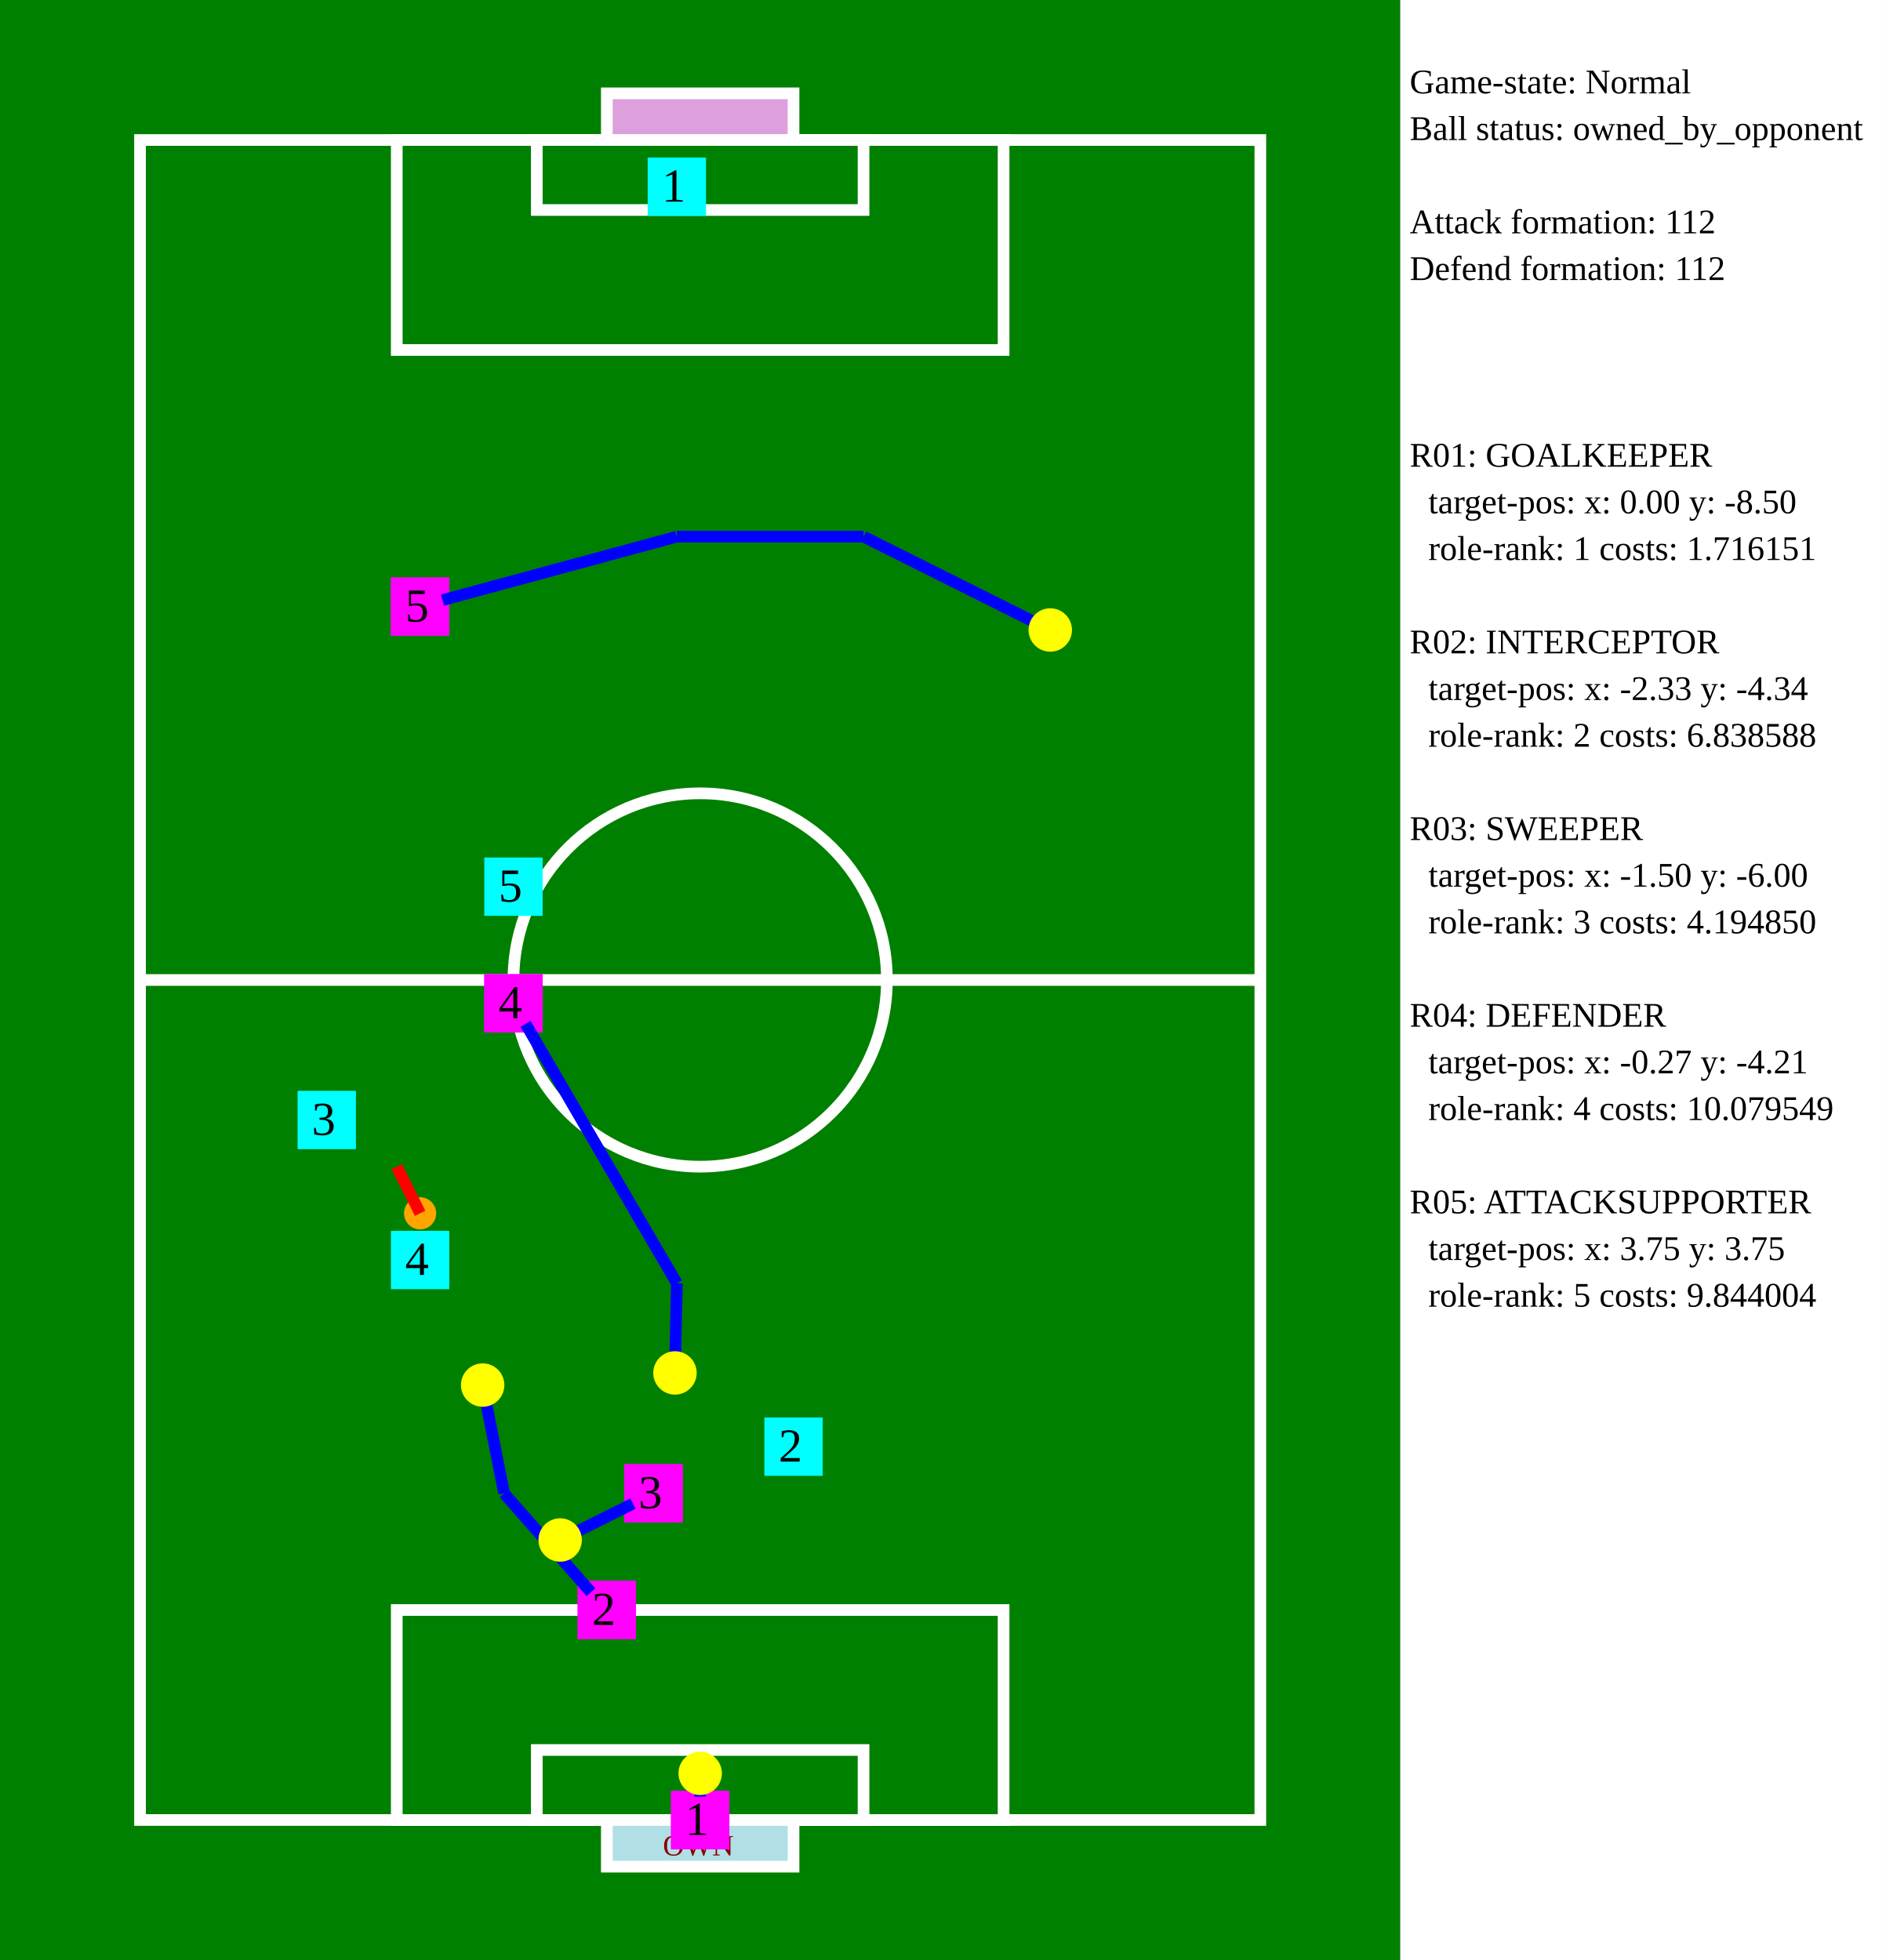
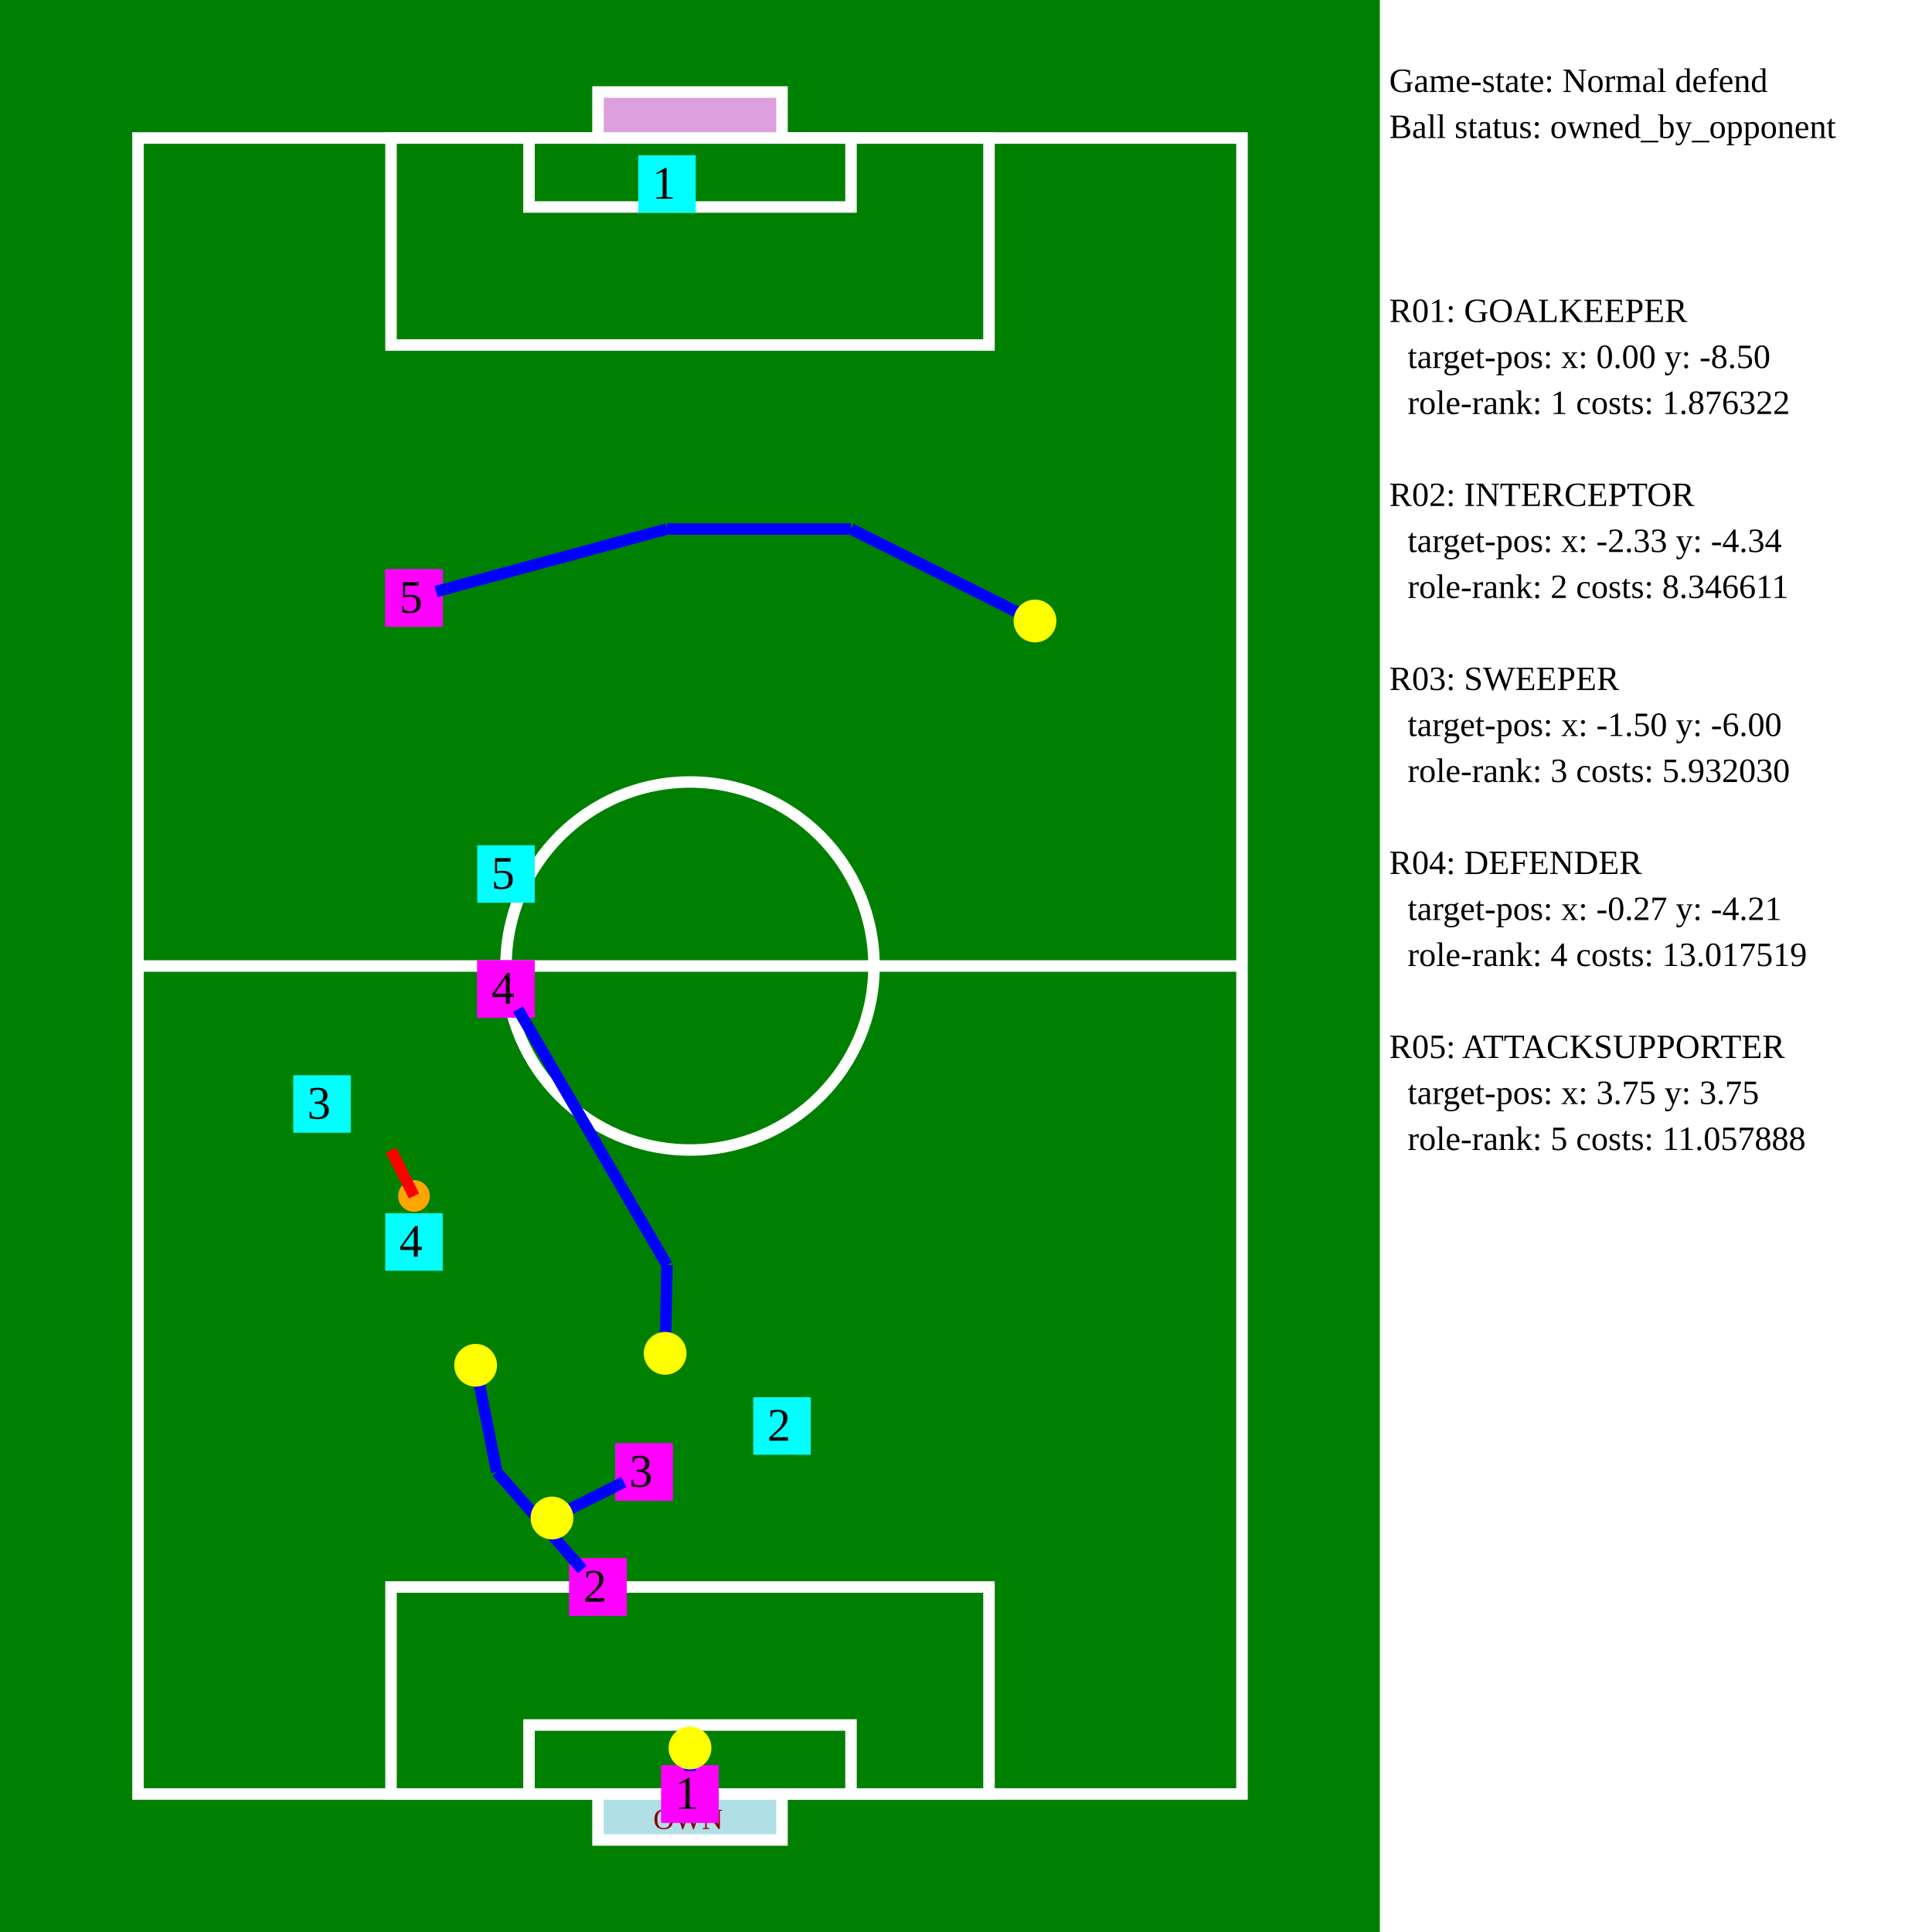
- <svg xmlns="http://www.w3.org/2000/svg" width="20.20cm" height="21.00cm" version="1.1">
+ <svg xmlns="http://www.w3.org/2000/svg" width="21.00cm" height="21.00cm" version="1.1">
  <rect x="0cm" y="0cm" width="15.00cm" height="21.00cm" fill="green" stroke-width="0.02cm" />
-   <rect x="15.00cm" y="0cm" width="5.20cm" height="21.00cm" fill="white" stroke-width="0.02cm" />
-   <text x="15.10cm" y="1.00cm" font-size="14" font-weight-absolute="bold" fill="black">Game-state: Normal</text>
+   <rect x="15.00cm" y="0cm" width="6.00cm" height="21.00cm" fill="white" stroke-width="0.02cm" />
+   <text x="15.10cm" y="1.00cm" font-size="14" font-weight-absolute="bold" fill="black">Game-state: Normal defend</text>
  <text x="15.10cm" y="1.50cm" font-size="14" font-weight-absolute="bold" fill="black">Ball status: owned_by_opponent</text>
-   <text x="15.10cm" y="2.50cm" font-size="14" font-weight-absolute="bold" fill="black">Attack formation: 112</text>
-   <text x="15.10cm" y="3.00cm" font-size="14" font-weight-absolute="bold" fill="black">Defend formation: 112</text>
-   <text x="15.10cm" y="5.00cm" font-size="14" font-weight-absolute="bold" fill="black">R01: GOALKEEPER</text>
-   <text x="15.30cm" y="5.50cm" font-size="14" font-weight-absolute="bold" fill="black">target-pos: x: 0.00 y: -8.50</text>
-   <text x="15.30cm" y="6.00cm" font-size="14" font-weight-absolute="bold" fill="black">role-rank: 1 costs: 1.716151</text>
-   <text x="15.10cm" y="7.00cm" font-size="14" font-weight-absolute="bold" fill="black">R02: INTERCEPTOR</text>
-   <text x="15.30cm" y="7.50cm" font-size="14" font-weight-absolute="bold" fill="black">target-pos: x: -2.33 y: -4.34</text>
-   <text x="15.30cm" y="8.00cm" font-size="14" font-weight-absolute="bold" fill="black">role-rank: 2 costs: 6.838588</text>
-   <text x="15.10cm" y="9.00cm" font-size="14" font-weight-absolute="bold" fill="black">R03: SWEEPER</text>
-   <text x="15.30cm" y="9.50cm" font-size="14" font-weight-absolute="bold" fill="black">target-pos: x: -1.50 y: -6.00</text>
-   <text x="15.30cm" y="10.00cm" font-size="14" font-weight-absolute="bold" fill="black">role-rank: 3 costs: 4.194850</text>
-   <text x="15.10cm" y="11.00cm" font-size="14" font-weight-absolute="bold" fill="black">R04: DEFENDER</text>
-   <text x="15.30cm" y="11.50cm" font-size="14" font-weight-absolute="bold" fill="black">target-pos: x: -0.27 y: -4.21</text>
-   <text x="15.30cm" y="12.00cm" font-size="14" font-weight-absolute="bold" fill="black">role-rank: 4 costs: 10.079549</text>
-   <text x="15.10cm" y="13.00cm" font-size="14" font-weight-absolute="bold" fill="black">R05: ATTACKSUPPORTER</text>
-   <text x="15.30cm" y="13.50cm" font-size="14" font-weight-absolute="bold" fill="black">target-pos: x: 3.75 y: 3.75</text>
-   <text x="15.30cm" y="14.00cm" font-size="14" font-weight-absolute="bold" fill="black">role-rank: 5 costs: 9.844004</text>
+   <text x="15.10cm" y="3.50cm" font-size="14" font-weight-absolute="bold" fill="black">R01: GOALKEEPER</text>
+   <text x="15.30cm" y="4.00cm" font-size="14" font-weight-absolute="bold" fill="black">target-pos: x: 0.00 y: -8.50</text>
+   <text x="15.30cm" y="4.50cm" font-size="14" font-weight-absolute="bold" fill="black">role-rank: 1 costs: 1.876322</text>
+   <text x="15.10cm" y="5.50cm" font-size="14" font-weight-absolute="bold" fill="black">R02: INTERCEPTOR</text>
+   <text x="15.30cm" y="6.00cm" font-size="14" font-weight-absolute="bold" fill="black">target-pos: x: -2.33 y: -4.34</text>
+   <text x="15.30cm" y="6.50cm" font-size="14" font-weight-absolute="bold" fill="black">role-rank: 2 costs: 8.346611</text>
+   <text x="15.10cm" y="7.50cm" font-size="14" font-weight-absolute="bold" fill="black">R03: SWEEPER</text>
+   <text x="15.30cm" y="8.00cm" font-size="14" font-weight-absolute="bold" fill="black">target-pos: x: -1.50 y: -6.00</text>
+   <text x="15.30cm" y="8.50cm" font-size="14" font-weight-absolute="bold" fill="black">role-rank: 3 costs: 5.932030</text>
+   <text x="15.10cm" y="9.50cm" font-size="14" font-weight-absolute="bold" fill="black">R04: DEFENDER</text>
+   <text x="15.30cm" y="10.00cm" font-size="14" font-weight-absolute="bold" fill="black">target-pos: x: -0.27 y: -4.21</text>
+   <text x="15.30cm" y="10.50cm" font-size="14" font-weight-absolute="bold" fill="black">role-rank: 4 costs: 13.017519</text>
+   <text x="15.10cm" y="11.50cm" font-size="14" font-weight-absolute="bold" fill="black">R05: ATTACKSUPPORTER</text>
+   <text x="15.30cm" y="12.00cm" font-size="14" font-weight-absolute="bold" fill="black">target-pos: x: 3.75 y: 3.75</text>
+   <text x="15.30cm" y="12.50cm" font-size="14" font-weight-absolute="bold" fill="black">role-rank: 5 costs: 11.057888</text>
  <rect x="1.50cm" y="1.50cm" width="12.00cm" height="18.00cm" fill="none" stroke="white" stroke-width="0.125cm" />
  <line x1="1.50cm" y1="10.50cm" x2="13.50cm" y2="10.50cm" stroke-width="0.125cm" stroke="white" />
  <circle cx="7.50cm" cy="10.50cm" r="2.00cm" fill="none" stroke="white" stroke-width="0.125cm" />
  <rect x="4.25cm" y="1.50cm" width="6.50cm" height="2.25cm" fill="green" stroke="white" stroke-width="0.125cm" />
  <rect x="4.25cm" y="17.25cm" width="6.50cm" height="2.25cm" fill="green" stroke="white" stroke-width="0.125cm" />
  <rect x="5.75cm" y="1.50cm" width="3.50cm" height="0.75cm" fill="green" stroke="white" stroke-width="0.125cm" />
  <rect x="5.75cm" y="18.75cm" width="3.50cm" height="0.75cm" fill="green" stroke="white" stroke-width="0.125cm" />
  <rect x="6.50cm" y="1.00cm" width="2.00cm" height="0.50cm" fill="plum" stroke="white" stroke-width="0.125cm" />
  <rect x="6.50cm" y="19.50cm" width="2.00cm" height="0.50cm" fill="powderblue" stroke="white" stroke-width="0.125cm" />
  <text x="7.10cm" y="19.88cm" fill="darkred">OWN</text>
  <rect x="7.00cm" y="1.75cm" width="0.50cm" height="0.50cm" fill="cyan" stroke="cyan" stroke-width="0.125cm" />
  <text x="7.09cm" y="2.16cm" font-size="large" font-weight-absolute="bold" fill="black">1</text>
  <rect x="8.25cm" y="15.25cm" width="0.50cm" height="0.50cm" fill="cyan" stroke="cyan" stroke-width="0.125cm" />
  <text x="8.34cm" y="15.66cm" font-size="large" font-weight-absolute="bold" fill="black">2</text>
  <rect x="3.25cm" y="11.75cm" width="0.50cm" height="0.50cm" fill="cyan" stroke="cyan" stroke-width="0.125cm" />
  <text x="3.34cm" y="12.16cm" font-size="large" font-weight-absolute="bold" fill="black">3</text>
  <rect x="4.25cm" y="13.25cm" width="0.50cm" height="0.50cm" fill="cyan" stroke="cyan" stroke-width="0.125cm" />
  <text x="4.34cm" y="13.66cm" font-size="large" font-weight-absolute="bold" fill="black">4</text>
  <rect x="5.25cm" y="9.25cm" width="0.50cm" height="0.50cm" fill="cyan" stroke="cyan" stroke-width="0.125cm" />
  <text x="5.34cm" y="9.66cm" font-size="large" font-weight-absolute="bold" fill="black">5</text>
  <rect x="7.25cm" y="19.25cm" width="0.50cm" height="0.50cm" fill="magenta" stroke="magenta" stroke-width="0.125cm" />
  <rect x="6.25cm" y="17.00cm" width="0.50cm" height="0.50cm" fill="magenta" stroke="magenta" stroke-width="0.125cm" />
  <rect x="6.75cm" y="15.75cm" width="0.50cm" height="0.50cm" fill="magenta" stroke="magenta" stroke-width="0.125cm" />
  <rect x="5.25cm" y="10.50cm" width="0.50cm" height="0.50cm" fill="magenta" stroke="magenta" stroke-width="0.125cm" />
  <rect x="4.25cm" y="6.25cm" width="0.50cm" height="0.50cm" fill="magenta" stroke="magenta" stroke-width="0.125cm" />
  <rect x="7.25cm" y="19.25cm" width="0.50cm" height="0.50cm" fill="magenta" stroke="magenta" stroke-width="0.125cm" />
  <line x1="7.50cm" y1="19.25cm" x2="7.50cm" y2="19.00cm" stroke-width="0.125cm" stroke="blue" />
  <circle cx="7.50cm" cy="19.00cm" r="0.17cm" fill="yellow" stroke="yellow" stroke-width="0.125cm" />
  <rect x="6.25cm" y="17.00cm" width="0.50cm" height="0.50cm" fill="magenta" stroke="magenta" stroke-width="0.125cm" />
  <line x1="6.33cm" y1="17.06cm" x2="5.40cm" y2="16.00cm" stroke-width="0.125cm" stroke="blue" />
  <line x1="5.40cm" y1="16.00cm" x2="5.17cm" y2="14.84cm" stroke-width="0.125cm" stroke="blue" />
  <circle cx="5.17cm" cy="14.84cm" r="0.17cm" fill="yellow" stroke="yellow" stroke-width="0.125cm" />
  <rect x="6.75cm" y="15.75cm" width="0.50cm" height="0.50cm" fill="magenta" stroke="magenta" stroke-width="0.125cm" />
  <line x1="6.78cm" y1="16.11cm" x2="6.00cm" y2="16.50cm" stroke-width="0.125cm" stroke="blue" />
  <circle cx="6.00cm" cy="16.50cm" r="0.17cm" fill="yellow" stroke="yellow" stroke-width="0.125cm" />
  <rect x="5.25cm" y="10.50cm" width="0.50cm" height="0.50cm" fill="magenta" stroke="magenta" stroke-width="0.125cm" />
  <line x1="5.63cm" y1="10.97cm" x2="7.25cm" y2="13.75cm" stroke-width="0.125cm" stroke="blue" />
  <line x1="7.25cm" y1="13.75cm" x2="7.23cm" y2="14.71cm" stroke-width="0.125cm" stroke="blue" />
  <circle cx="7.23cm" cy="14.71cm" r="0.17cm" fill="yellow" stroke="yellow" stroke-width="0.125cm" />
  <rect x="4.25cm" y="6.25cm" width="0.50cm" height="0.50cm" fill="magenta" stroke="magenta" stroke-width="0.125cm" />
  <line x1="4.74cm" y1="6.43cm" x2="7.25cm" y2="5.75cm" stroke-width="0.125cm" stroke="blue" />
  <line x1="7.25cm" y1="5.75cm" x2="9.25cm" y2="5.75cm" stroke-width="0.125cm" stroke="blue" />
  <line x1="9.25cm" y1="5.75cm" x2="11.25cm" y2="6.75cm" stroke-width="0.125cm" stroke="blue" />
  <circle cx="11.25cm" cy="6.75cm" r="0.17cm" fill="yellow" stroke="yellow" stroke-width="0.125cm" />
  <text x="7.34cm" y="19.66cm" font-size="large" font-weight-absolute="bold" fill="black">1</text>
  <text x="6.34cm" y="17.41cm" font-size="large" font-weight-absolute="bold" fill="black">2</text>
  <text x="6.84cm" y="16.16cm" font-size="large" font-weight-absolute="bold" fill="black">3</text>
  <text x="5.34cm" y="10.91cm" font-size="large" font-weight-absolute="bold" fill="black">4</text>
  <text x="4.34cm" y="6.66cm" font-size="large" font-weight-absolute="bold" fill="black">5</text>
  <circle cx="4.50cm" cy="13.00cm" r="0.11cm" fill="orange" stroke="orange" stroke-width="0.125cm" />
  <line x1="4.50cm" y1="13.00cm" x2="4.25cm" y2="12.50cm" stroke-width="0.125cm" stroke="red" />
</svg>
